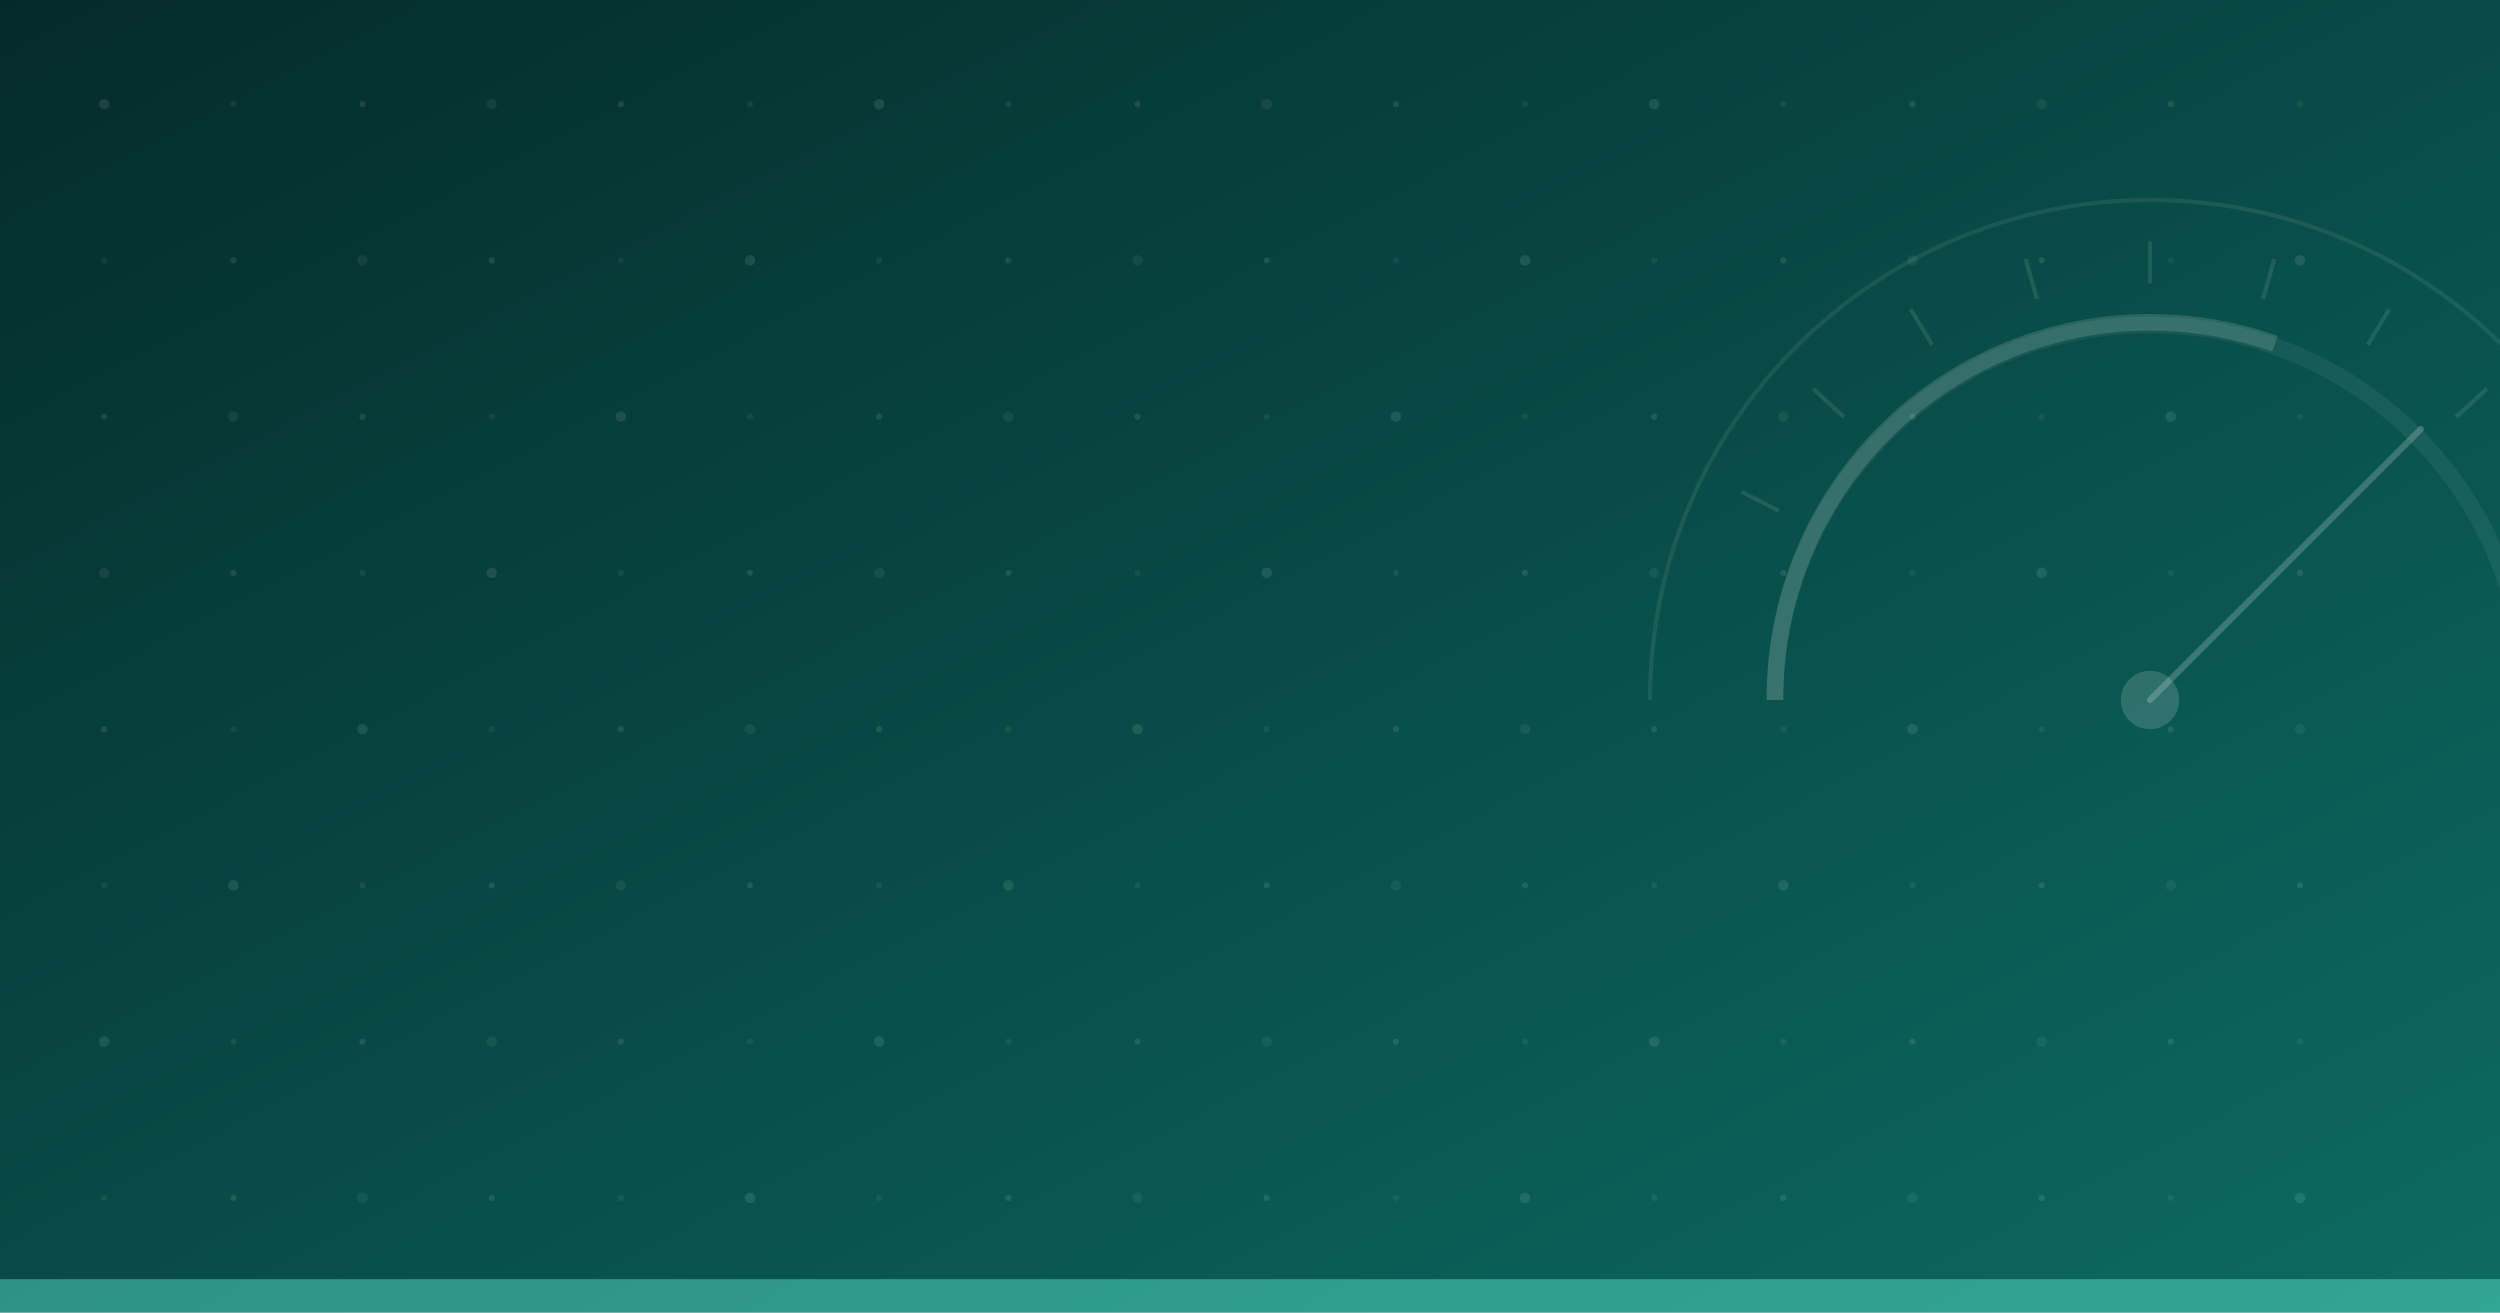
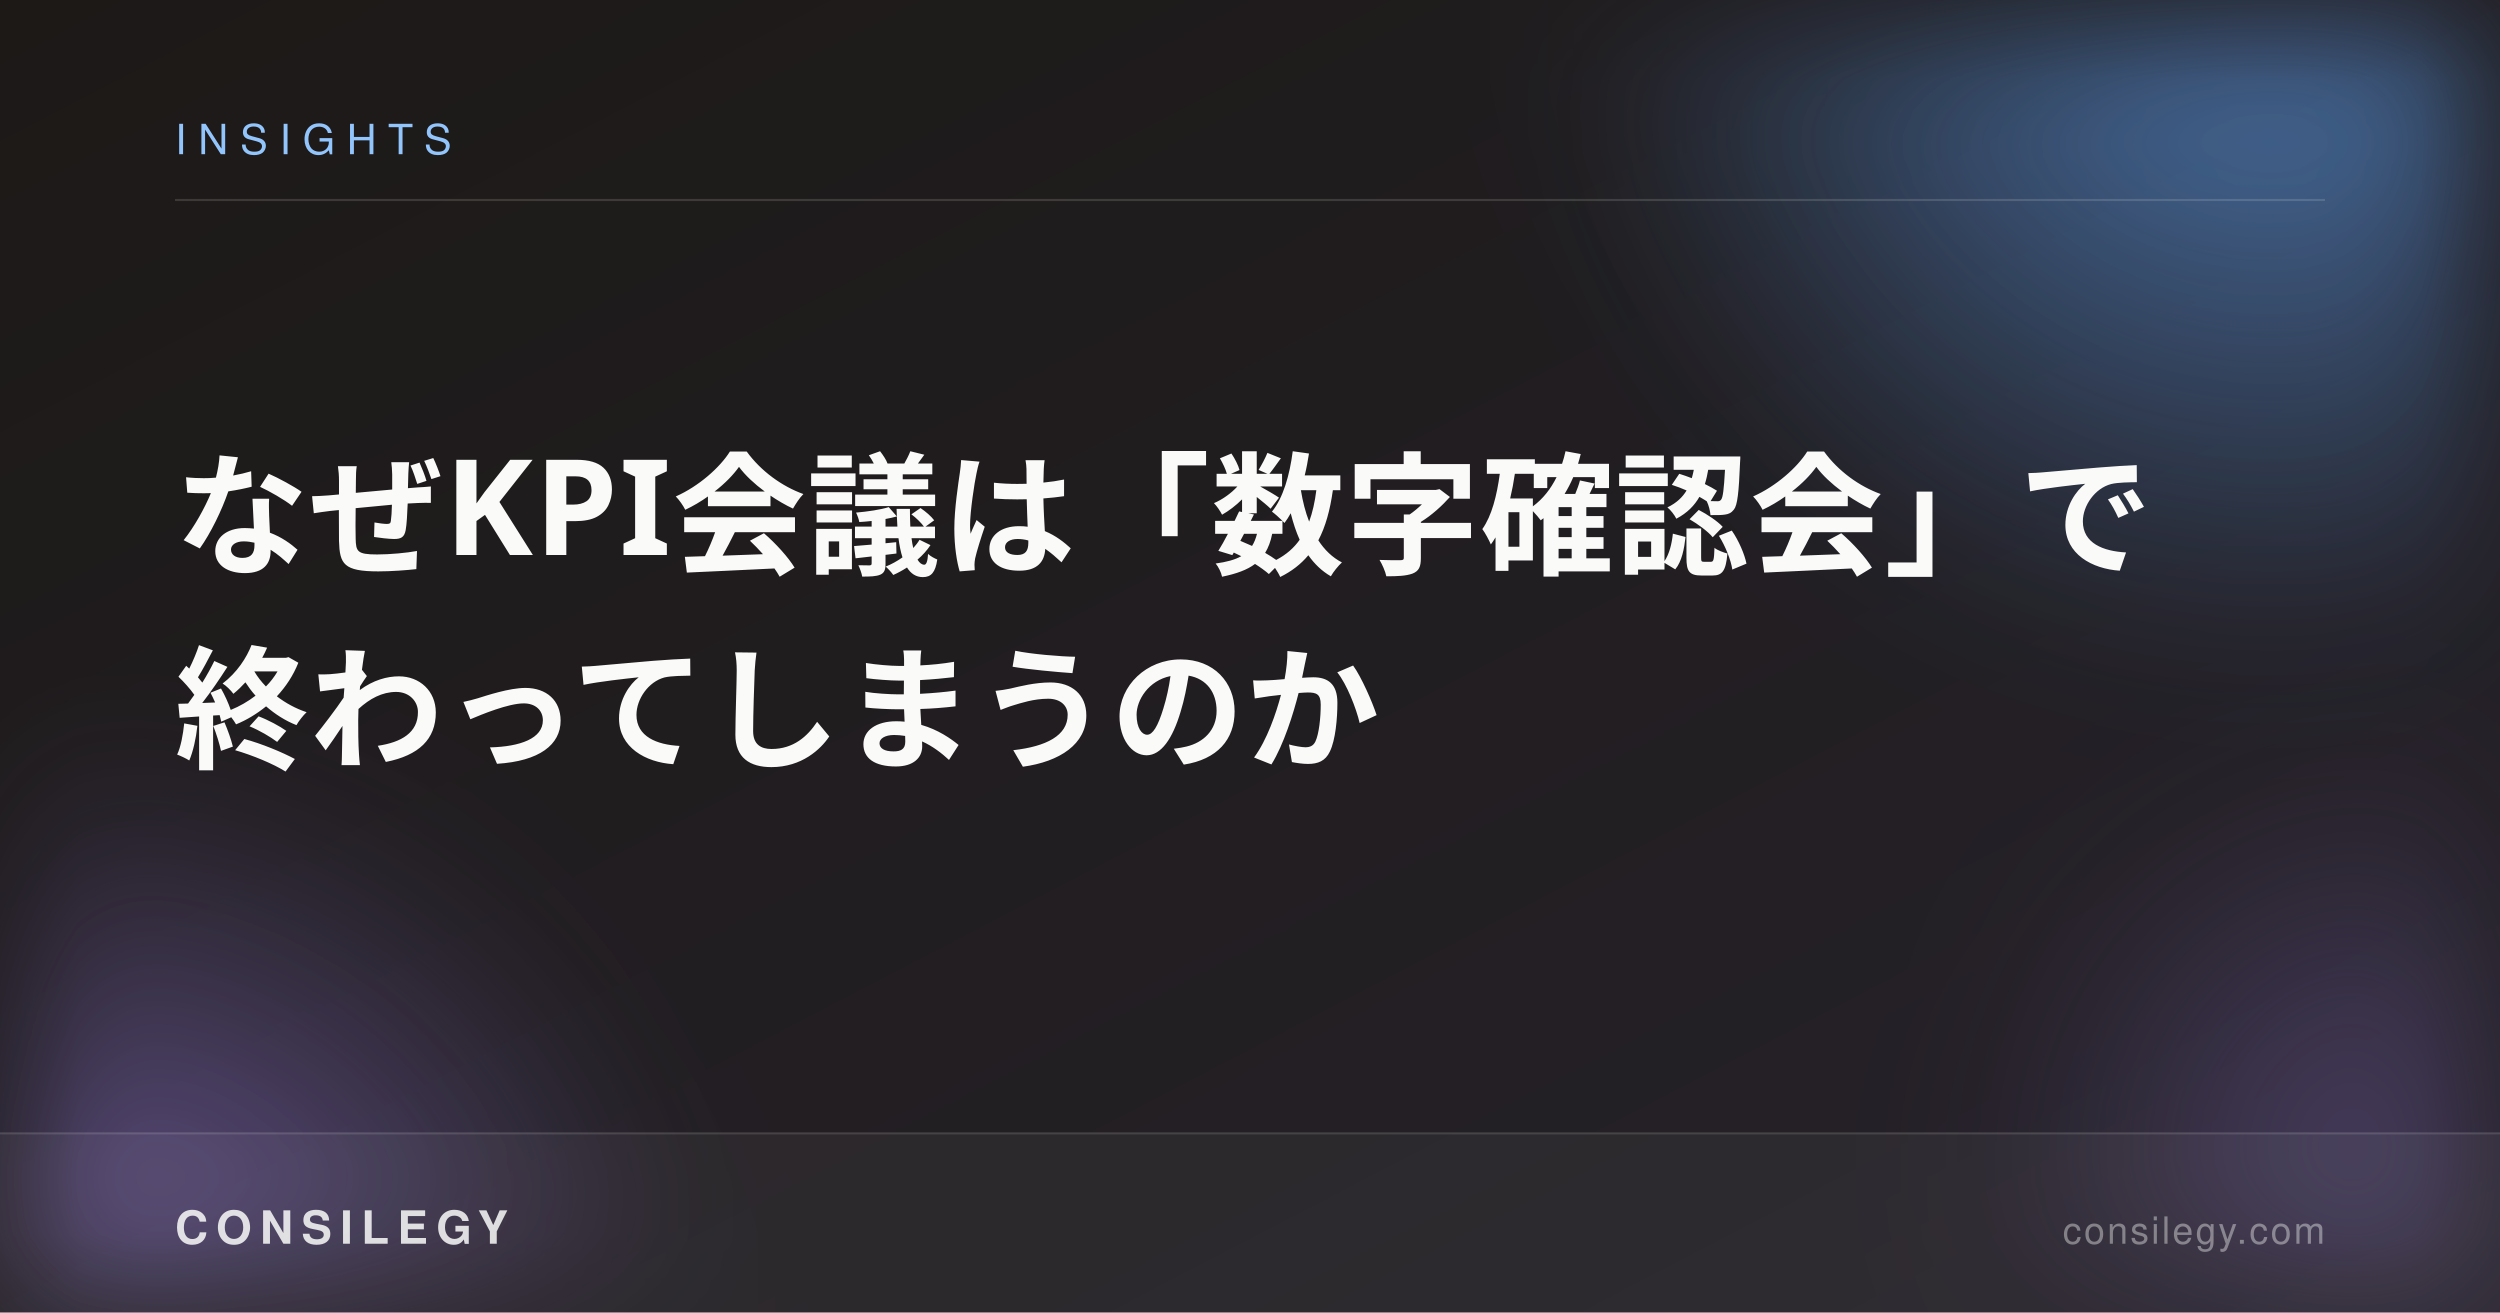
<svg xmlns="http://www.w3.org/2000/svg" viewBox="0 0 1200 630" width="1200" height="630">
  <defs>
    <linearGradient id="bg" x1="0%" y1="0%" x2="100%" y2="100%">
-       <stop offset="0%" stop-color="#042b2a" />
-       <stop offset="100%" stop-color="#0d6b63" />
+       <stop offset="0%" stop-color="#1C1917" />
+       <stop offset="100%" stop-color="#26222A" />
    </linearGradient>
+     <radialGradient id="orbBlue" cx="50%" cy="50%" r="50%">
+       <stop offset="0%" stop-color="#60A5FA" stop-opacity="0.68" />
+       <stop offset="100%" stop-color="#60A5FA" stop-opacity="0" />
+     </radialGradient>
+     <radialGradient id="orbViolet" cx="50%" cy="50%" r="50%">
+       <stop offset="0%" stop-color="#A78BFA" stop-opacity="0.58" />
+       <stop offset="100%" stop-color="#A78BFA" stop-opacity="0" />
+     </radialGradient>
+     <filter id="soften" x="-50%" y="-50%" width="200%" height="200%">
+       <feGaussianBlur stdDeviation="40" />
+     </filter>
  </defs>
  <rect width="1200" height="630" fill="url(#bg)" />
-   <circle cx="50" cy="50" r="2.5" fill="white" opacity="0.1" />
-   <circle cx="112" cy="50" r="1.5" fill="white" opacity="0.06" />
-   <circle cx="174" cy="50" r="1.5" fill="white" opacity="0.1" />
-   <circle cx="236" cy="50" r="2.5" fill="white" opacity="0.06" />
-   <circle cx="298" cy="50" r="1.5" fill="white" opacity="0.1" />
-   <circle cx="360" cy="50" r="1.5" fill="white" opacity="0.06" />
-   <circle cx="422" cy="50" r="2.5" fill="white" opacity="0.1" />
-   <circle cx="484" cy="50" r="1.5" fill="white" opacity="0.06" />
-   <circle cx="546" cy="50" r="1.5" fill="white" opacity="0.1" />
-   <circle cx="608" cy="50" r="2.5" fill="white" opacity="0.06" />
-   <circle cx="670" cy="50" r="1.5" fill="white" opacity="0.1" />
-   <circle cx="732" cy="50" r="1.5" fill="white" opacity="0.06" />
-   <circle cx="794" cy="50" r="2.5" fill="white" opacity="0.1" />
-   <circle cx="856" cy="50" r="1.5" fill="white" opacity="0.06" />
-   <circle cx="918" cy="50" r="1.5" fill="white" opacity="0.1" />
-   <circle cx="980" cy="50" r="2.5" fill="white" opacity="0.06" />
-   <circle cx="1042" cy="50" r="1.5" fill="white" opacity="0.1" />
-   <circle cx="1104" cy="50" r="1.5" fill="white" opacity="0.06" />
-   <circle cx="50" cy="125" r="1.5" fill="white" opacity="0.06" />
-   <circle cx="112" cy="125" r="1.5" fill="white" opacity="0.1" />
-   <circle cx="174" cy="125" r="2.5" fill="white" opacity="0.06" />
-   <circle cx="236" cy="125" r="1.5" fill="white" opacity="0.1" />
-   <circle cx="298" cy="125" r="1.5" fill="white" opacity="0.06" />
-   <circle cx="360" cy="125" r="2.5" fill="white" opacity="0.1" />
-   <circle cx="422" cy="125" r="1.5" fill="white" opacity="0.06" />
-   <circle cx="484" cy="125" r="1.5" fill="white" opacity="0.1" />
-   <circle cx="546" cy="125" r="2.5" fill="white" opacity="0.06" />
-   <circle cx="608" cy="125" r="1.5" fill="white" opacity="0.1" />
-   <circle cx="670" cy="125" r="1.5" fill="white" opacity="0.06" />
-   <circle cx="732" cy="125" r="2.5" fill="white" opacity="0.1" />
-   <circle cx="794" cy="125" r="1.5" fill="white" opacity="0.06" />
-   <circle cx="856" cy="125" r="1.5" fill="white" opacity="0.1" />
-   <circle cx="918" cy="125" r="2.5" fill="white" opacity="0.06" />
-   <circle cx="980" cy="125" r="1.5" fill="white" opacity="0.1" />
-   <circle cx="1042" cy="125" r="1.5" fill="white" opacity="0.06" />
-   <circle cx="1104" cy="125" r="2.5" fill="white" opacity="0.1" />
-   <circle cx="50" cy="200" r="1.5" fill="white" opacity="0.1" />
-   <circle cx="112" cy="200" r="2.5" fill="white" opacity="0.06" />
-   <circle cx="174" cy="200" r="1.5" fill="white" opacity="0.1" />
-   <circle cx="236" cy="200" r="1.5" fill="white" opacity="0.06" />
-   <circle cx="298" cy="200" r="2.5" fill="white" opacity="0.1" />
-   <circle cx="360" cy="200" r="1.5" fill="white" opacity="0.06" />
-   <circle cx="422" cy="200" r="1.5" fill="white" opacity="0.1" />
-   <circle cx="484" cy="200" r="2.5" fill="white" opacity="0.06" />
-   <circle cx="546" cy="200" r="1.5" fill="white" opacity="0.1" />
-   <circle cx="608" cy="200" r="1.5" fill="white" opacity="0.06" />
-   <circle cx="670" cy="200" r="2.5" fill="white" opacity="0.1" />
-   <circle cx="732" cy="200" r="1.5" fill="white" opacity="0.06" />
-   <circle cx="794" cy="200" r="1.5" fill="white" opacity="0.1" />
-   <circle cx="856" cy="200" r="2.5" fill="white" opacity="0.06" />
-   <circle cx="918" cy="200" r="1.5" fill="white" opacity="0.1" />
-   <circle cx="980" cy="200" r="1.5" fill="white" opacity="0.06" />
-   <circle cx="1042" cy="200" r="2.5" fill="white" opacity="0.1" />
-   <circle cx="1104" cy="200" r="1.5" fill="white" opacity="0.06" />
-   <circle cx="50" cy="275" r="2.5" fill="white" opacity="0.06" />
-   <circle cx="112" cy="275" r="1.5" fill="white" opacity="0.1" />
-   <circle cx="174" cy="275" r="1.5" fill="white" opacity="0.06" />
-   <circle cx="236" cy="275" r="2.5" fill="white" opacity="0.1" />
-   <circle cx="298" cy="275" r="1.5" fill="white" opacity="0.06" />
-   <circle cx="360" cy="275" r="1.5" fill="white" opacity="0.1" />
-   <circle cx="422" cy="275" r="2.5" fill="white" opacity="0.06" />
-   <circle cx="484" cy="275" r="1.5" fill="white" opacity="0.1" />
-   <circle cx="546" cy="275" r="1.5" fill="white" opacity="0.06" />
-   <circle cx="608" cy="275" r="2.5" fill="white" opacity="0.1" />
-   <circle cx="670" cy="275" r="1.5" fill="white" opacity="0.06" />
-   <circle cx="732" cy="275" r="1.5" fill="white" opacity="0.1" />
-   <circle cx="794" cy="275" r="2.5" fill="white" opacity="0.06" />
-   <circle cx="856" cy="275" r="1.5" fill="white" opacity="0.1" />
-   <circle cx="918" cy="275" r="1.5" fill="white" opacity="0.06" />
-   <circle cx="980" cy="275" r="2.5" fill="white" opacity="0.1" />
-   <circle cx="1042" cy="275" r="1.5" fill="white" opacity="0.06" />
-   <circle cx="1104" cy="275" r="1.5" fill="white" opacity="0.1" />
-   <circle cx="50" cy="350" r="1.5" fill="white" opacity="0.1" />
-   <circle cx="112" cy="350" r="1.5" fill="white" opacity="0.06" />
-   <circle cx="174" cy="350" r="2.5" fill="white" opacity="0.1" />
-   <circle cx="236" cy="350" r="1.5" fill="white" opacity="0.06" />
-   <circle cx="298" cy="350" r="1.5" fill="white" opacity="0.1" />
-   <circle cx="360" cy="350" r="2.5" fill="white" opacity="0.06" />
-   <circle cx="422" cy="350" r="1.5" fill="white" opacity="0.1" />
-   <circle cx="484" cy="350" r="1.5" fill="white" opacity="0.06" />
-   <circle cx="546" cy="350" r="2.5" fill="white" opacity="0.1" />
-   <circle cx="608" cy="350" r="1.5" fill="white" opacity="0.06" />
-   <circle cx="670" cy="350" r="1.5" fill="white" opacity="0.1" />
-   <circle cx="732" cy="350" r="2.5" fill="white" opacity="0.06" />
-   <circle cx="794" cy="350" r="1.5" fill="white" opacity="0.1" />
-   <circle cx="856" cy="350" r="1.5" fill="white" opacity="0.06" />
-   <circle cx="918" cy="350" r="2.5" fill="white" opacity="0.1" />
-   <circle cx="980" cy="350" r="1.5" fill="white" opacity="0.06" />
-   <circle cx="1042" cy="350" r="1.5" fill="white" opacity="0.1" />
-   <circle cx="1104" cy="350" r="2.5" fill="white" opacity="0.06" />
-   <circle cx="50" cy="425" r="1.5" fill="white" opacity="0.06" />
-   <circle cx="112" cy="425" r="2.5" fill="white" opacity="0.1" />
-   <circle cx="174" cy="425" r="1.5" fill="white" opacity="0.06" />
-   <circle cx="236" cy="425" r="1.5" fill="white" opacity="0.1" />
-   <circle cx="298" cy="425" r="2.5" fill="white" opacity="0.06" />
-   <circle cx="360" cy="425" r="1.5" fill="white" opacity="0.1" />
-   <circle cx="422" cy="425" r="1.5" fill="white" opacity="0.06" />
-   <circle cx="484" cy="425" r="2.5" fill="white" opacity="0.1" />
-   <circle cx="546" cy="425" r="1.5" fill="white" opacity="0.06" />
-   <circle cx="608" cy="425" r="1.5" fill="white" opacity="0.1" />
-   <circle cx="670" cy="425" r="2.5" fill="white" opacity="0.06" />
-   <circle cx="732" cy="425" r="1.5" fill="white" opacity="0.1" />
-   <circle cx="794" cy="425" r="1.5" fill="white" opacity="0.06" />
-   <circle cx="856" cy="425" r="2.5" fill="white" opacity="0.1" />
-   <circle cx="918" cy="425" r="1.5" fill="white" opacity="0.06" />
-   <circle cx="980" cy="425" r="1.5" fill="white" opacity="0.1" />
-   <circle cx="1042" cy="425" r="2.5" fill="white" opacity="0.06" />
-   <circle cx="1104" cy="425" r="1.5" fill="white" opacity="0.1" />
-   <circle cx="50" cy="500" r="2.5" fill="white" opacity="0.1" />
-   <circle cx="112" cy="500" r="1.5" fill="white" opacity="0.06" />
-   <circle cx="174" cy="500" r="1.5" fill="white" opacity="0.1" />
-   <circle cx="236" cy="500" r="2.5" fill="white" opacity="0.06" />
-   <circle cx="298" cy="500" r="1.5" fill="white" opacity="0.1" />
-   <circle cx="360" cy="500" r="1.5" fill="white" opacity="0.06" />
-   <circle cx="422" cy="500" r="2.5" fill="white" opacity="0.1" />
-   <circle cx="484" cy="500" r="1.5" fill="white" opacity="0.06" />
-   <circle cx="546" cy="500" r="1.5" fill="white" opacity="0.1" />
-   <circle cx="608" cy="500" r="2.5" fill="white" opacity="0.06" />
-   <circle cx="670" cy="500" r="1.5" fill="white" opacity="0.1" />
-   <circle cx="732" cy="500" r="1.5" fill="white" opacity="0.06" />
-   <circle cx="794" cy="500" r="2.5" fill="white" opacity="0.1" />
-   <circle cx="856" cy="500" r="1.5" fill="white" opacity="0.06" />
-   <circle cx="918" cy="500" r="1.5" fill="white" opacity="0.1" />
-   <circle cx="980" cy="500" r="2.5" fill="white" opacity="0.06" />
-   <circle cx="1042" cy="500" r="1.5" fill="white" opacity="0.1" />
-   <circle cx="1104" cy="500" r="1.5" fill="white" opacity="0.06" />
-   <circle cx="50" cy="575" r="1.5" fill="white" opacity="0.06" />
-   <circle cx="112" cy="575" r="1.5" fill="white" opacity="0.1" />
-   <circle cx="174" cy="575" r="2.5" fill="white" opacity="0.06" />
-   <circle cx="236" cy="575" r="1.5" fill="white" opacity="0.1" />
-   <circle cx="298" cy="575" r="1.5" fill="white" opacity="0.06" />
-   <circle cx="360" cy="575" r="2.5" fill="white" opacity="0.1" />
-   <circle cx="422" cy="575" r="1.5" fill="white" opacity="0.06" />
-   <circle cx="484" cy="575" r="1.5" fill="white" opacity="0.1" />
-   <circle cx="546" cy="575" r="2.5" fill="white" opacity="0.06" />
-   <circle cx="608" cy="575" r="1.5" fill="white" opacity="0.1" />
-   <circle cx="670" cy="575" r="1.5" fill="white" opacity="0.06" />
-   <circle cx="732" cy="575" r="2.5" fill="white" opacity="0.1" />
-   <circle cx="794" cy="575" r="1.5" fill="white" opacity="0.06" />
-   <circle cx="856" cy="575" r="1.5" fill="white" opacity="0.1" />
-   <circle cx="918" cy="575" r="2.5" fill="white" opacity="0.06" />
-   <circle cx="980" cy="575" r="1.5" fill="white" opacity="0.1" />
-   <circle cx="1042" cy="575" r="1.5" fill="white" opacity="0.06" />
-   <circle cx="1104" cy="575" r="2.5" fill="white" opacity="0.1" />
-   <path d="M 792 336 A 240 240 0 0 1 1272 336" fill="none" stroke="white" stroke-width="2" opacity="0.08" />
-   <path d="M 852 336 A 180 180 0 0 1 1212 336" fill="none" stroke="white" stroke-width="8" opacity="0.06" />
-   <path d="M 852 336 A 180 180 0 0 1 1092 165" fill="none" stroke="white" stroke-width="8" opacity="0.14" />
-   <line x1="1032" y1="336" x2="1162" y2="206" stroke="white" stroke-width="3" opacity="0.2" stroke-linecap="round" />
-   <circle cx="1032" cy="336" r="14" fill="white" opacity="0.15" />
-   <line x1="853.8" y1="245.2" x2="836.0" y2="236.1" stroke="white" stroke-width="2" opacity="0.10" />
-   <line x1="885.1" y1="200.2" x2="870.4" y2="186.7" stroke="white" stroke-width="2" opacity="0.10" />
-   <line x1="927.5" y1="165.5" x2="917.1" y2="148.4" stroke="white" stroke-width="2" opacity="0.10" />
-   <line x1="977.7" y1="143.5" x2="972.3" y2="124.3" stroke="white" stroke-width="2" opacity="0.10" />
-   <line x1="1032.0" y1="136.0" x2="1032.0" y2="116.0" stroke="white" stroke-width="2" opacity="0.10" />
-   <line x1="1086.3" y1="143.5" x2="1091.7" y2="124.3" stroke="white" stroke-width="2" opacity="0.10" />
-   <line x1="1136.5" y1="165.5" x2="1146.9" y2="148.4" stroke="white" stroke-width="2" opacity="0.10" />
-   <line x1="1178.9" y1="200.2" x2="1193.6" y2="186.7" stroke="white" stroke-width="2" opacity="0.10" />
-   <line x1="1210.2" y1="245.2" x2="1228.0" y2="236.1" stroke="white" stroke-width="2" opacity="0.10" />
-   <rect x="0" y="614" width="1200" height="16" fill="#5eead4" opacity="0.45" />
+   <circle cx="1090" cy="-20" r="340" fill="url(#orbBlue)" filter="url(#soften)" />
+   <circle cx="40" cy="660" r="300" fill="url(#orbViolet)" filter="url(#soften)" />
+   <circle cx="1150" cy="560" r="200" fill="url(#orbViolet)" filter="url(#soften)" opacity="0.5" />
+   <line x1="84" y1="96" x2="1116" y2="96" stroke="#FAFAF9" stroke-opacity="0.14" stroke-width="1" />
+   <text x="84" y="74" font-family="'Helvetica Neue',Helvetica,Arial,sans-serif" font-size="20" font-weight="500" fill="#93C5FD" letter-spacing="0.28em">INSIGHTS</text>
+   <text x="84" y="271" font-family="'Hiragino Sans','Hiragino Kaku Gothic ProN',system-ui,sans-serif" font-size="64" font-weight="600" fill="#FAFAF9" letter-spacing="0.01em">なぜKPI会議は「数字確認会」で</text>
+   <text x="84" y="364" font-family="'Hiragino Sans','Hiragino Kaku Gothic ProN',system-ui,sans-serif" font-size="64" font-weight="600" fill="#FAFAF9" letter-spacing="0.01em">終わってしまうのか</text>
+   <rect x="0" y="544" width="1200" height="86" fill="#FAFAF9" fill-opacity="0.045" />
+   <line x1="0" y1="544" x2="1200" y2="544" stroke="#FAFAF9" stroke-opacity="0.14" stroke-width="1" />
+   <text x="84" y="597" font-family="'Helvetica Neue',Helvetica,Arial,sans-serif" font-size="22" font-weight="600" fill="#FAFAF9" fill-opacity="0.85" letter-spacing="0.18em">CONSILEGY</text>
+   <text x="1116" y="597" text-anchor="end" font-family="'Helvetica Neue',Helvetica,Arial,sans-serif" font-size="18" font-weight="400" fill="#FAFAF9" fill-opacity="0.4" letter-spacing="0.06em">consilegy.com</text>
</svg>
